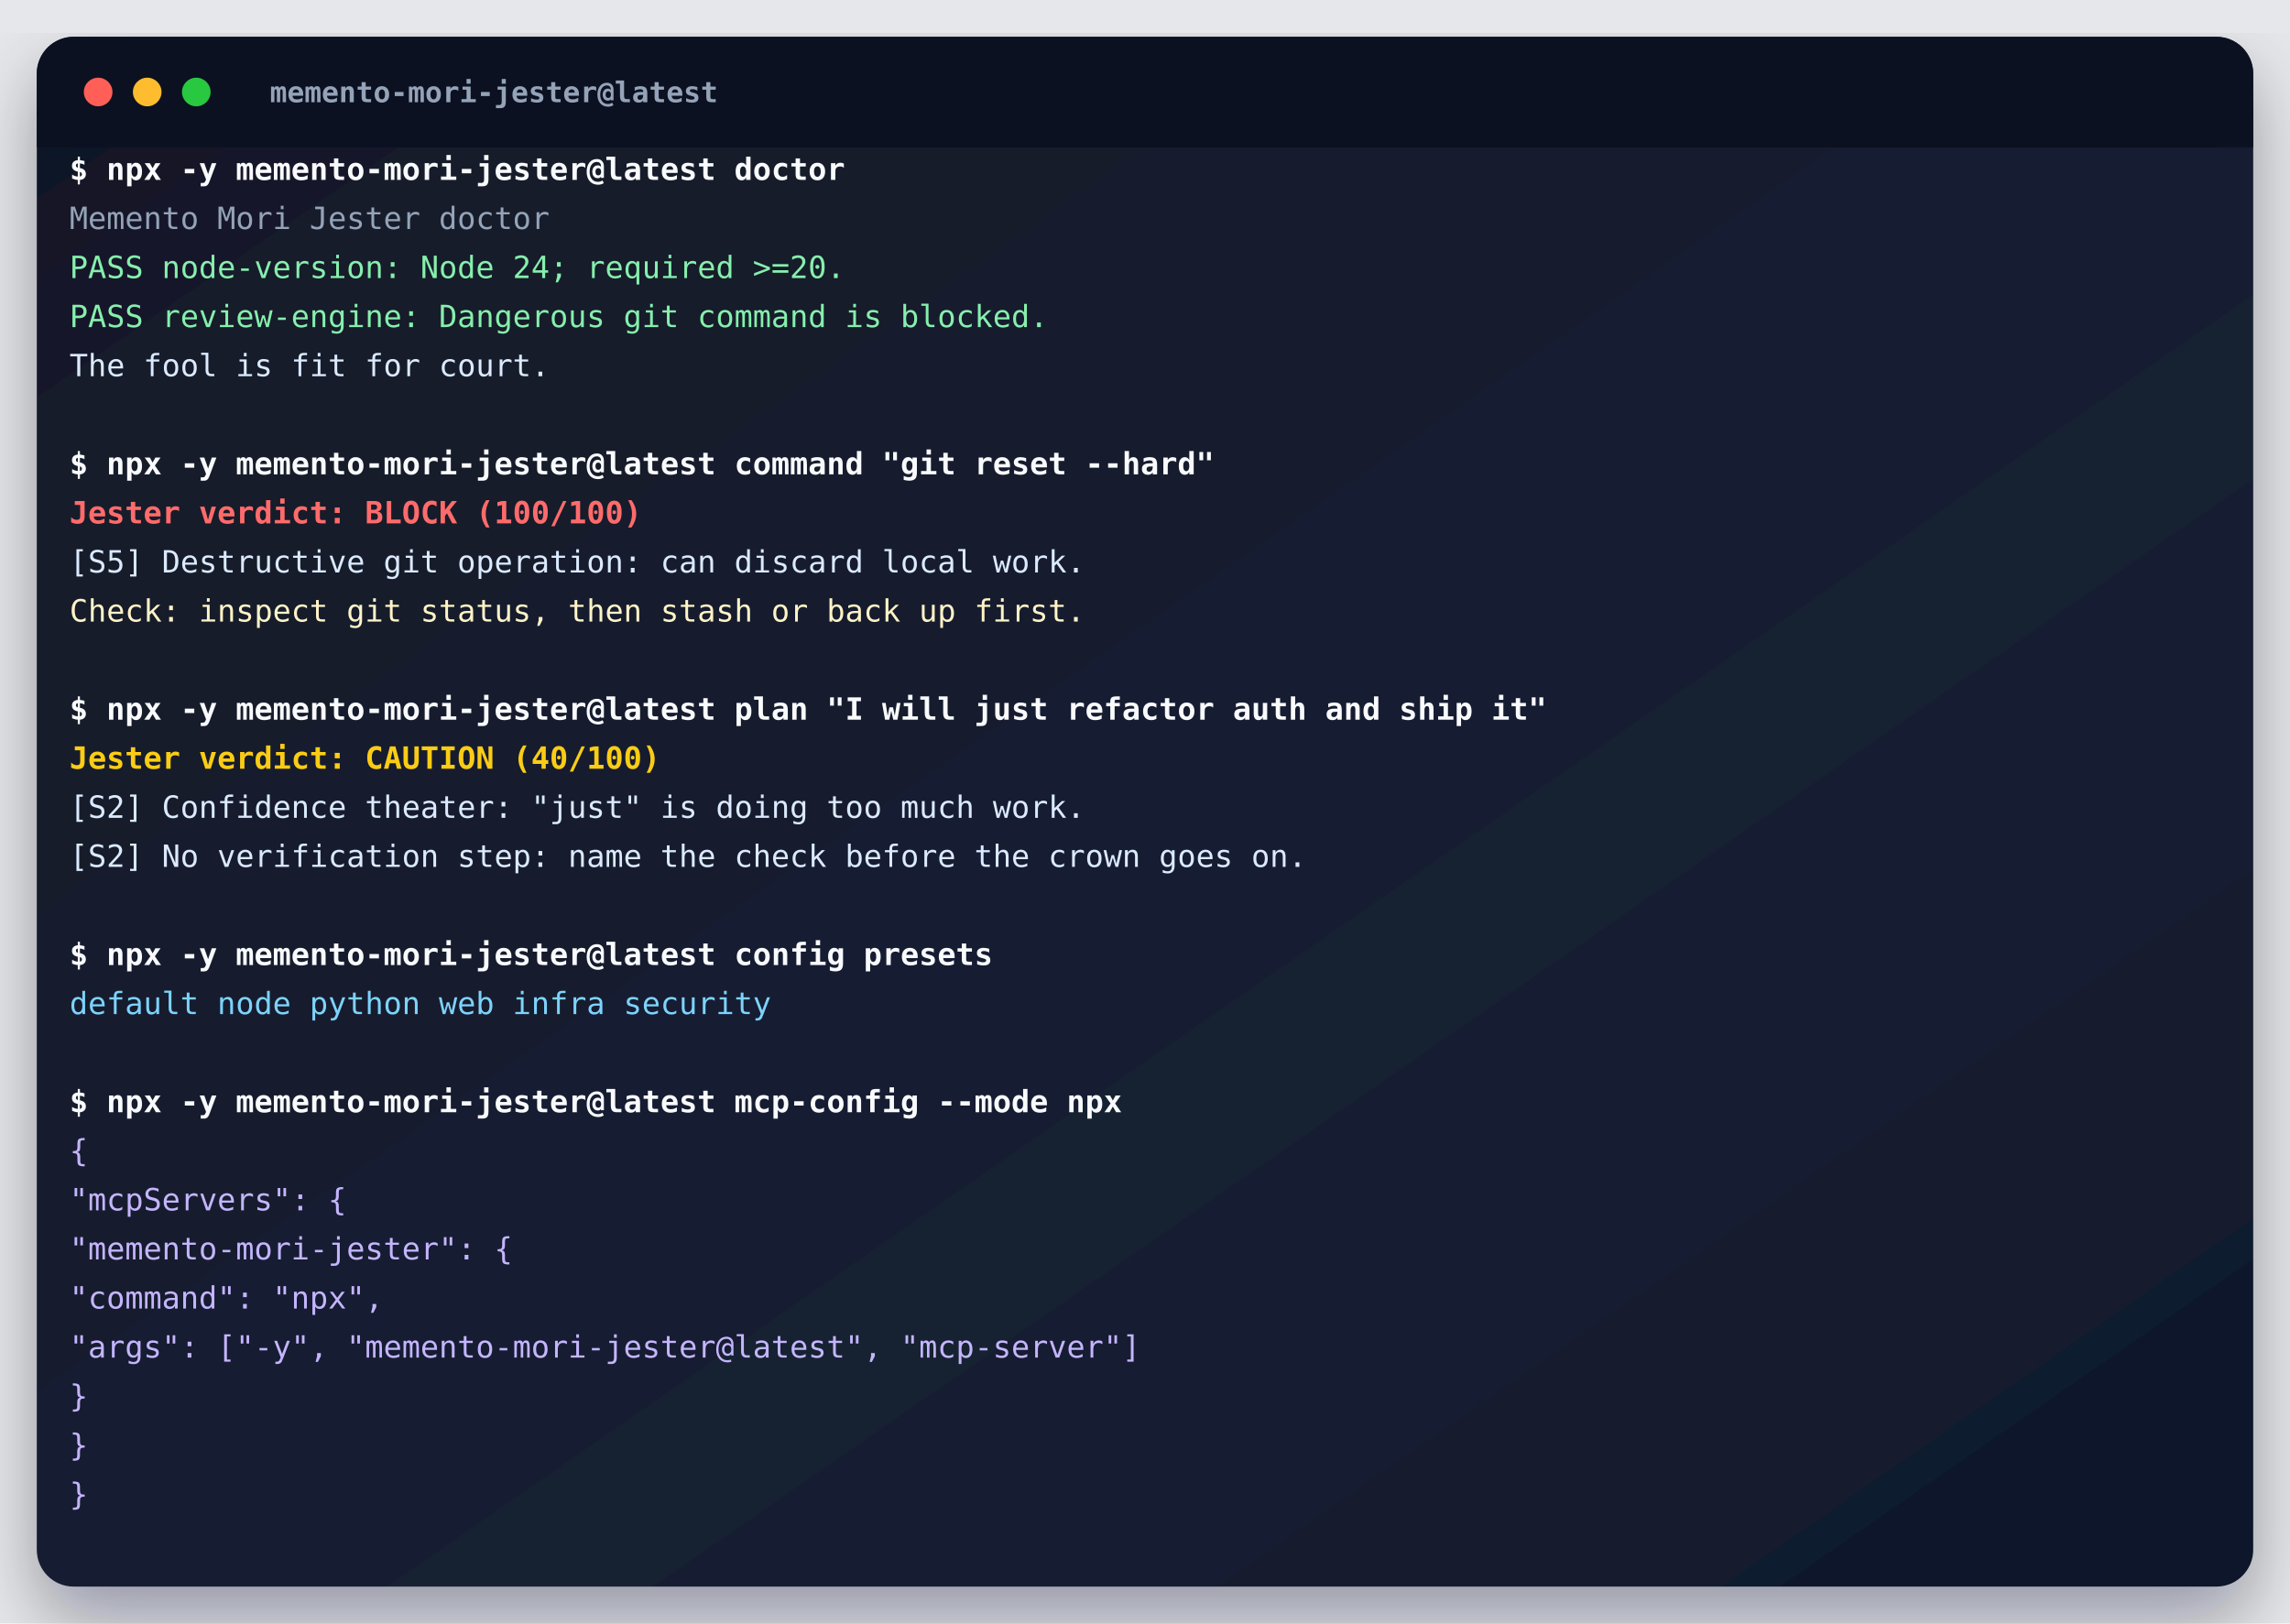
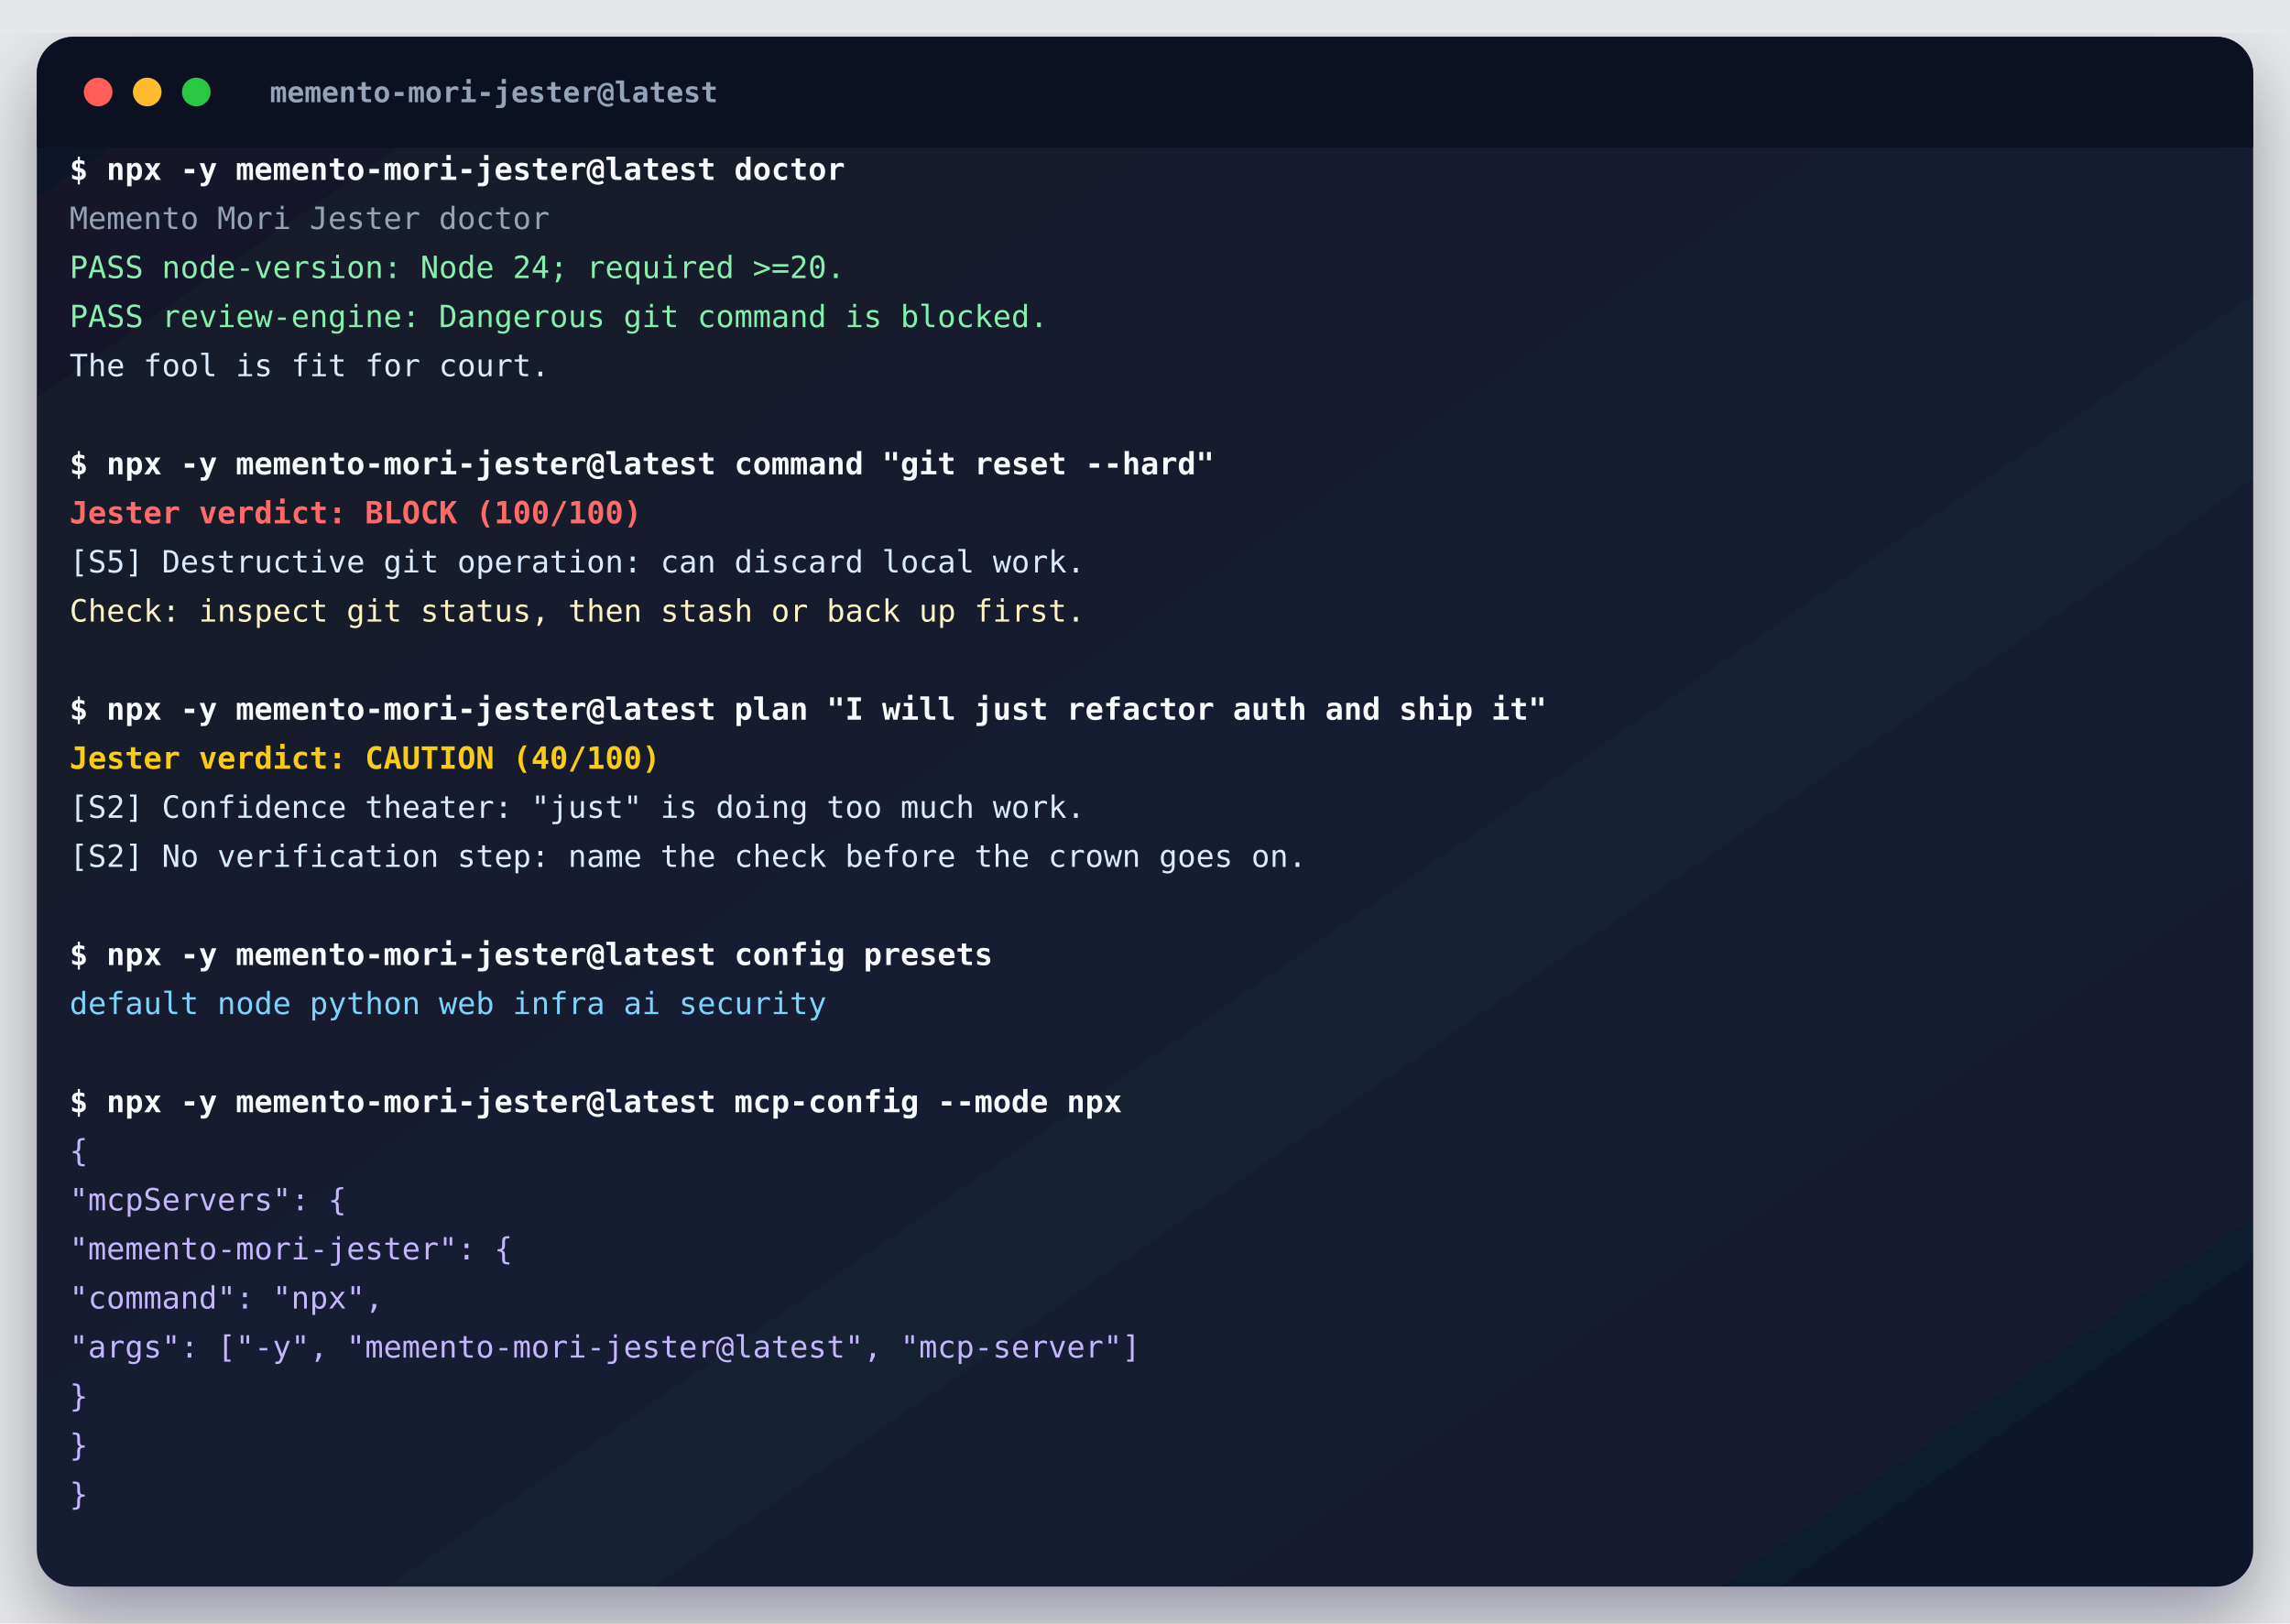
<svg xmlns="http://www.w3.org/2000/svg" width="1120" height="794" viewBox="0 0 1120 794" role="img" aria-labelledby="title desc">
  <defs>
    <linearGradient id="bg" x1="0" x2="1" y1="0" y2="1">
      <stop offset="0%" stop-color="#111827" />
      <stop offset="62%" stop-color="#172033" />
      <stop offset="100%" stop-color="#0f172a" />
    </linearGradient>
    <filter id="shadow" x="-4%" y="-4%" width="108%" height="108%">
      <feDropShadow dx="0" dy="16" stdDeviation="18" flood-color="#020617" flood-opacity="0.35" />
    </filter>
  </defs>
  <rect width="100%" height="100%" fill="#e5e7eb" />
  <rect x="18" y="18" width="1084" height="758" rx="18" fill="url(#bg)" filter="url(#shadow)" />
  <rect x="18" y="18" width="1084" height="54" rx="18" fill="#0b1120" />
  <rect x="18" y="54" width="1084" height="18" fill="#0b1120" />
  <circle cx="48" cy="45" r="7" fill="#ff5f57" />
  <circle cx="72" cy="45" r="7" fill="#febc2e" />
  <circle cx="96" cy="45" r="7" fill="#28c840" />
  <text x="132" y="50" style="fill:#94a3b8;font:600 14px ui-monospace, SFMono-Regular, Menlo, Consolas, monospace">memento-mori-jester@latest</text>
  <g style="font:15px ui-monospace, SFMono-Regular, Menlo, Consolas, monospace">
    <text x="34" y="88" style="fill:#f8fafc;font-weight:700">$ npx -y memento-mori-jester@latest doctor</text>
    <text x="34" y="112" style="fill:#94a3b8">Memento Mori Jester doctor</text>
    <text x="34" y="136" style="fill:#86efac">PASS node-version: Node 24; required &gt;=20.</text>
    <text x="34" y="160" style="fill:#86efac">PASS review-engine: Dangerous git command is blocked.</text>
    <text x="34" y="184" style="fill:#dbeafe">The fool is fit for court.</text>
    <text x="34" y="208" style="fill:#dbeafe" />
    <text x="34" y="232" style="fill:#f8fafc;font-weight:700">$ npx -y memento-mori-jester@latest command "git reset --hard"</text>
    <text x="34" y="256" style="fill:#ff6b6b;font-weight:700">Jester verdict: BLOCK (100/100)</text>
    <text x="34" y="280" style="fill:#dbeafe">[S5] Destructive git operation: can discard local work.</text>
    <text x="34" y="304" style="fill:#fef3c7">Check: inspect git status, then stash or back up first.</text>
    <text x="34" y="328" style="fill:#dbeafe" />
    <text x="34" y="352" style="fill:#f8fafc;font-weight:700">$ npx -y memento-mori-jester@latest plan "I will just refactor auth and ship it"</text>
    <text x="34" y="376" style="fill:#facc15;font-weight:700">Jester verdict: CAUTION (40/100)</text>
    <text x="34" y="400" style="fill:#dbeafe">[S2] Confidence theater: "just" is doing too much work.</text>
    <text x="34" y="424" style="fill:#dbeafe">[S2] No verification step: name the check before the crown goes on.</text>
    <text x="34" y="448" style="fill:#dbeafe" />
    <text x="34" y="472" style="fill:#f8fafc;font-weight:700">$ npx -y memento-mori-jester@latest config presets</text>
-     <text x="34" y="496" style="fill:#7dd3fc">default   node   python   web   infra   security</text>
+     <text x="34" y="496" style="fill:#7dd3fc">default   node   python   web   infra   ai   security</text>
    <text x="34" y="520" style="fill:#dbeafe" />
    <text x="34" y="544" style="fill:#f8fafc;font-weight:700">$ npx -y memento-mori-jester@latest mcp-config --mode npx</text>
    <text x="34" y="568" style="fill:#c4b5fd">{</text>
    <text x="34" y="592" style="fill:#c4b5fd">  "mcpServers": {</text>
    <text x="34" y="616" style="fill:#c4b5fd">    "memento-mori-jester": {</text>
    <text x="34" y="640" style="fill:#c4b5fd">      "command": "npx",</text>
    <text x="34" y="664" style="fill:#c4b5fd">      "args": ["-y", "memento-mori-jester@latest", "mcp-server"]</text>
    <text x="34" y="688" style="fill:#c4b5fd">    }</text>
    <text x="34" y="712" style="fill:#c4b5fd">  }</text>
    <text x="34" y="736" style="fill:#c4b5fd">}</text>
  </g>
</svg>
